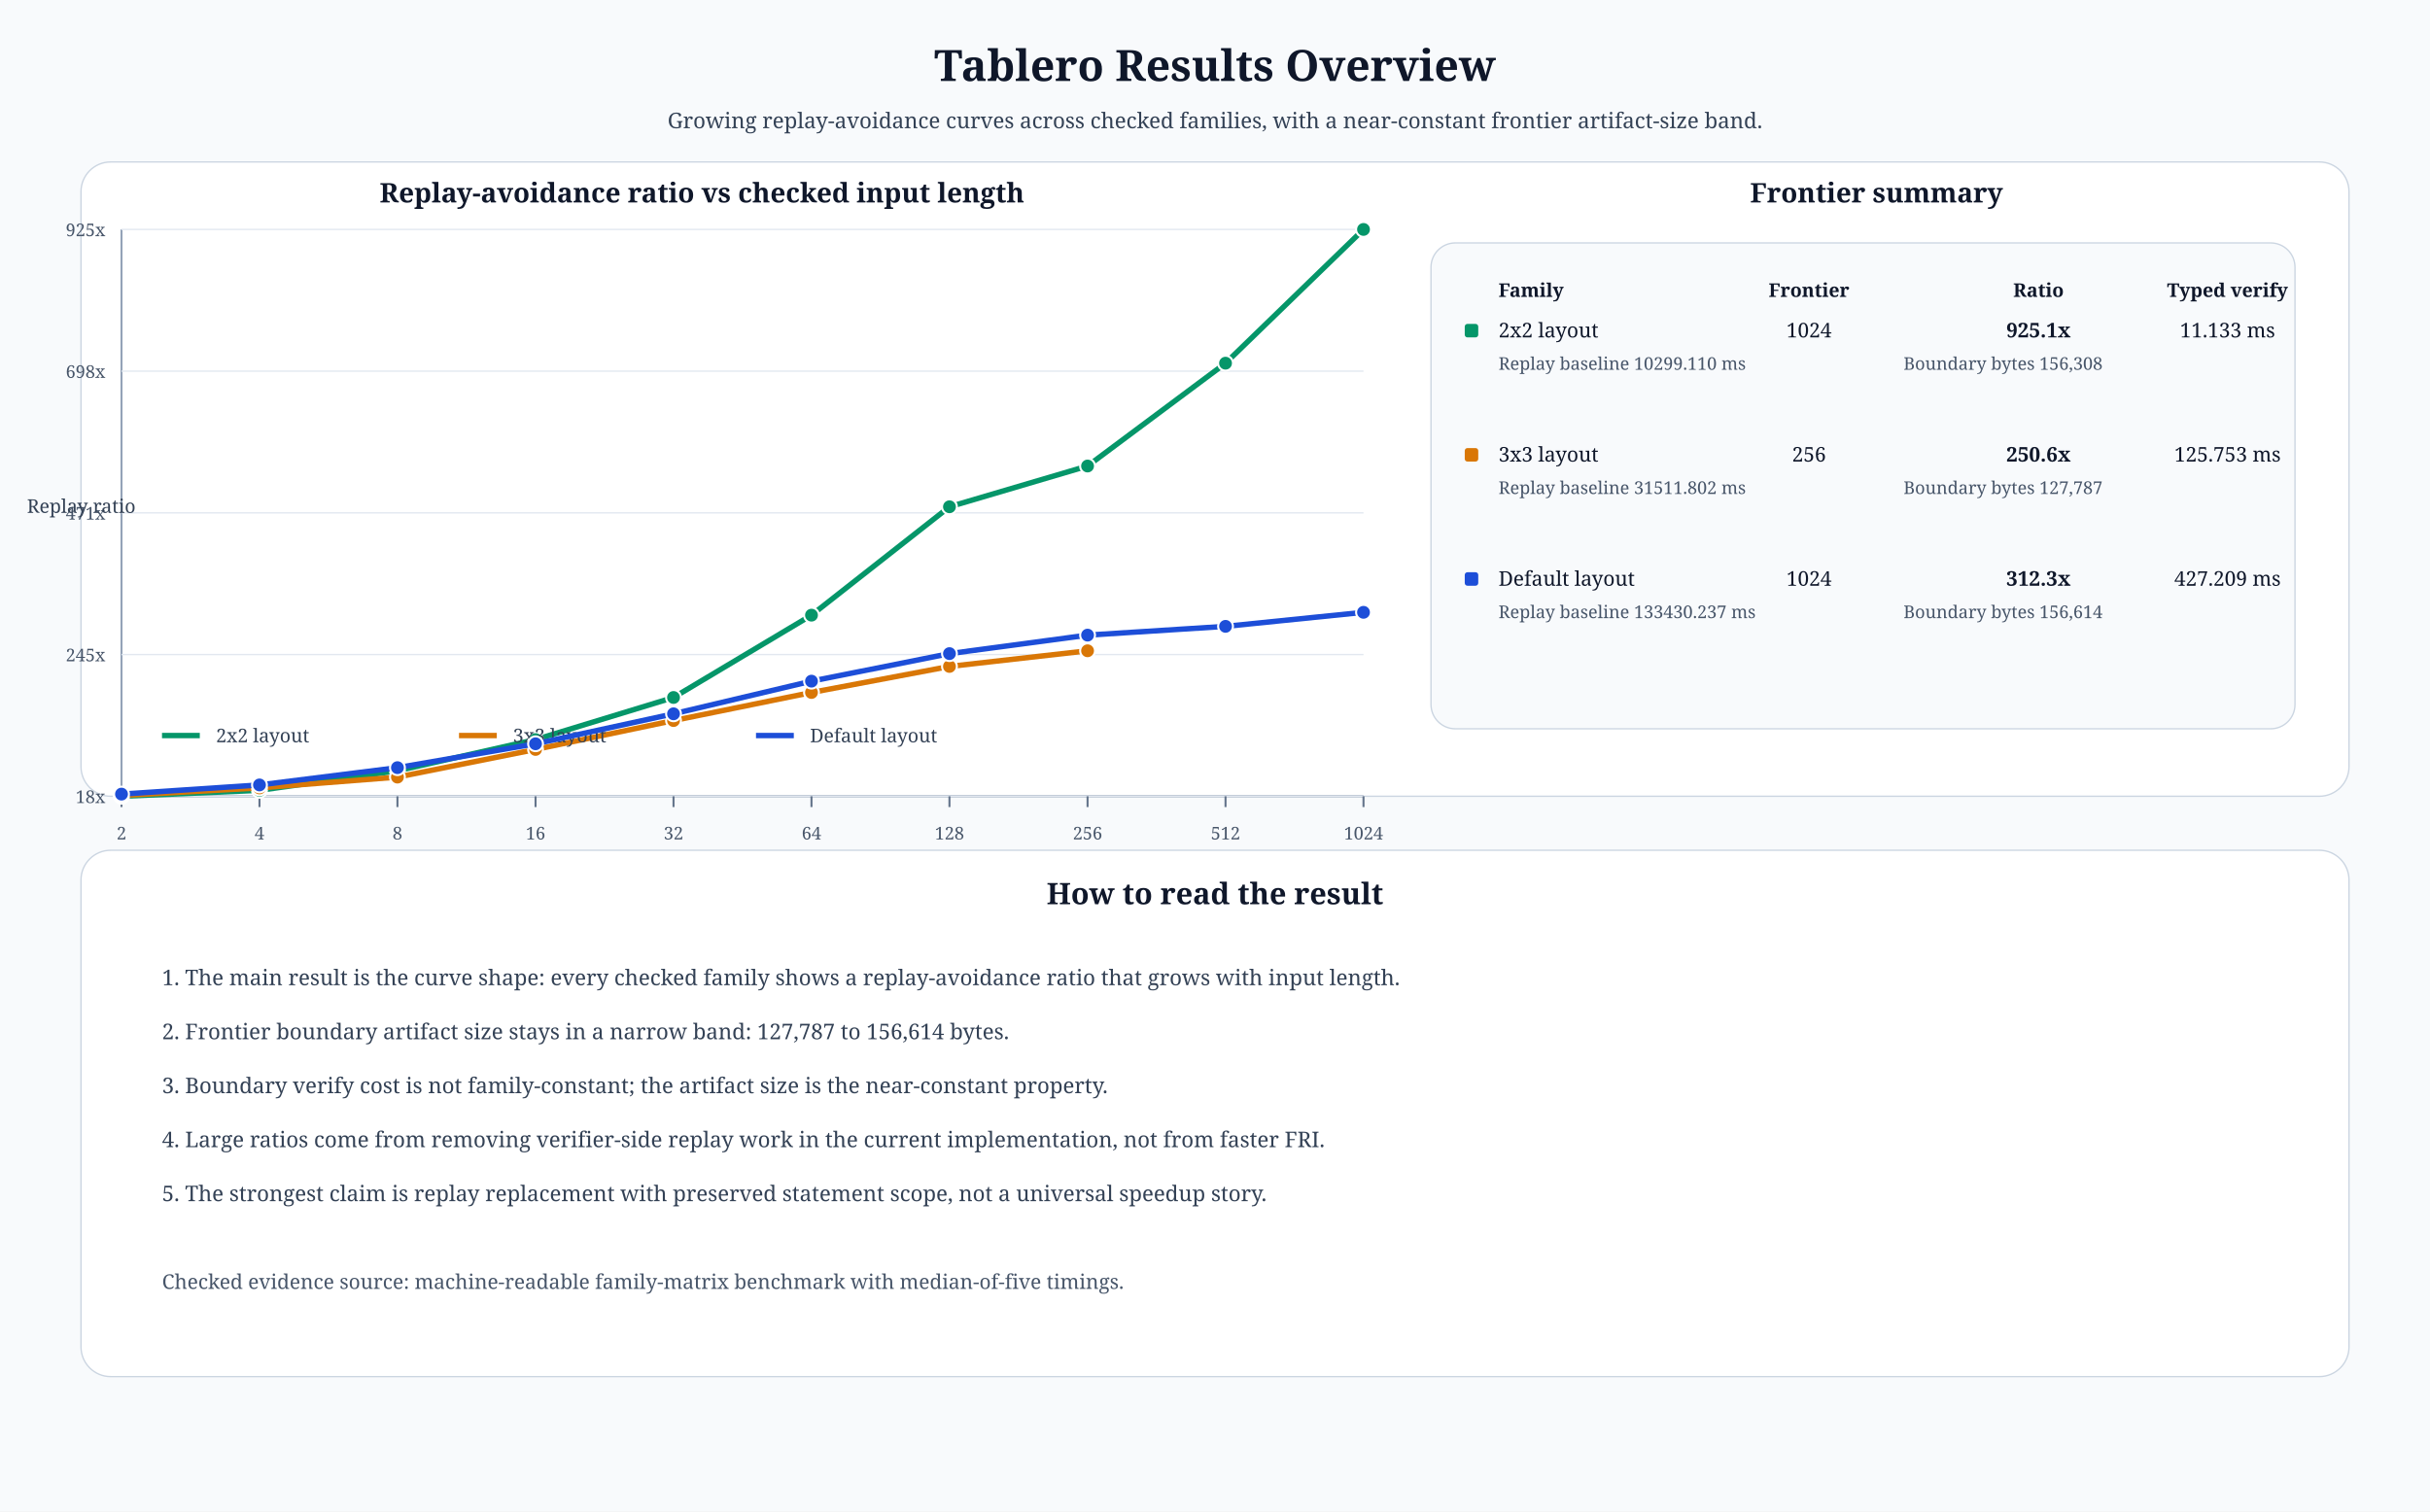
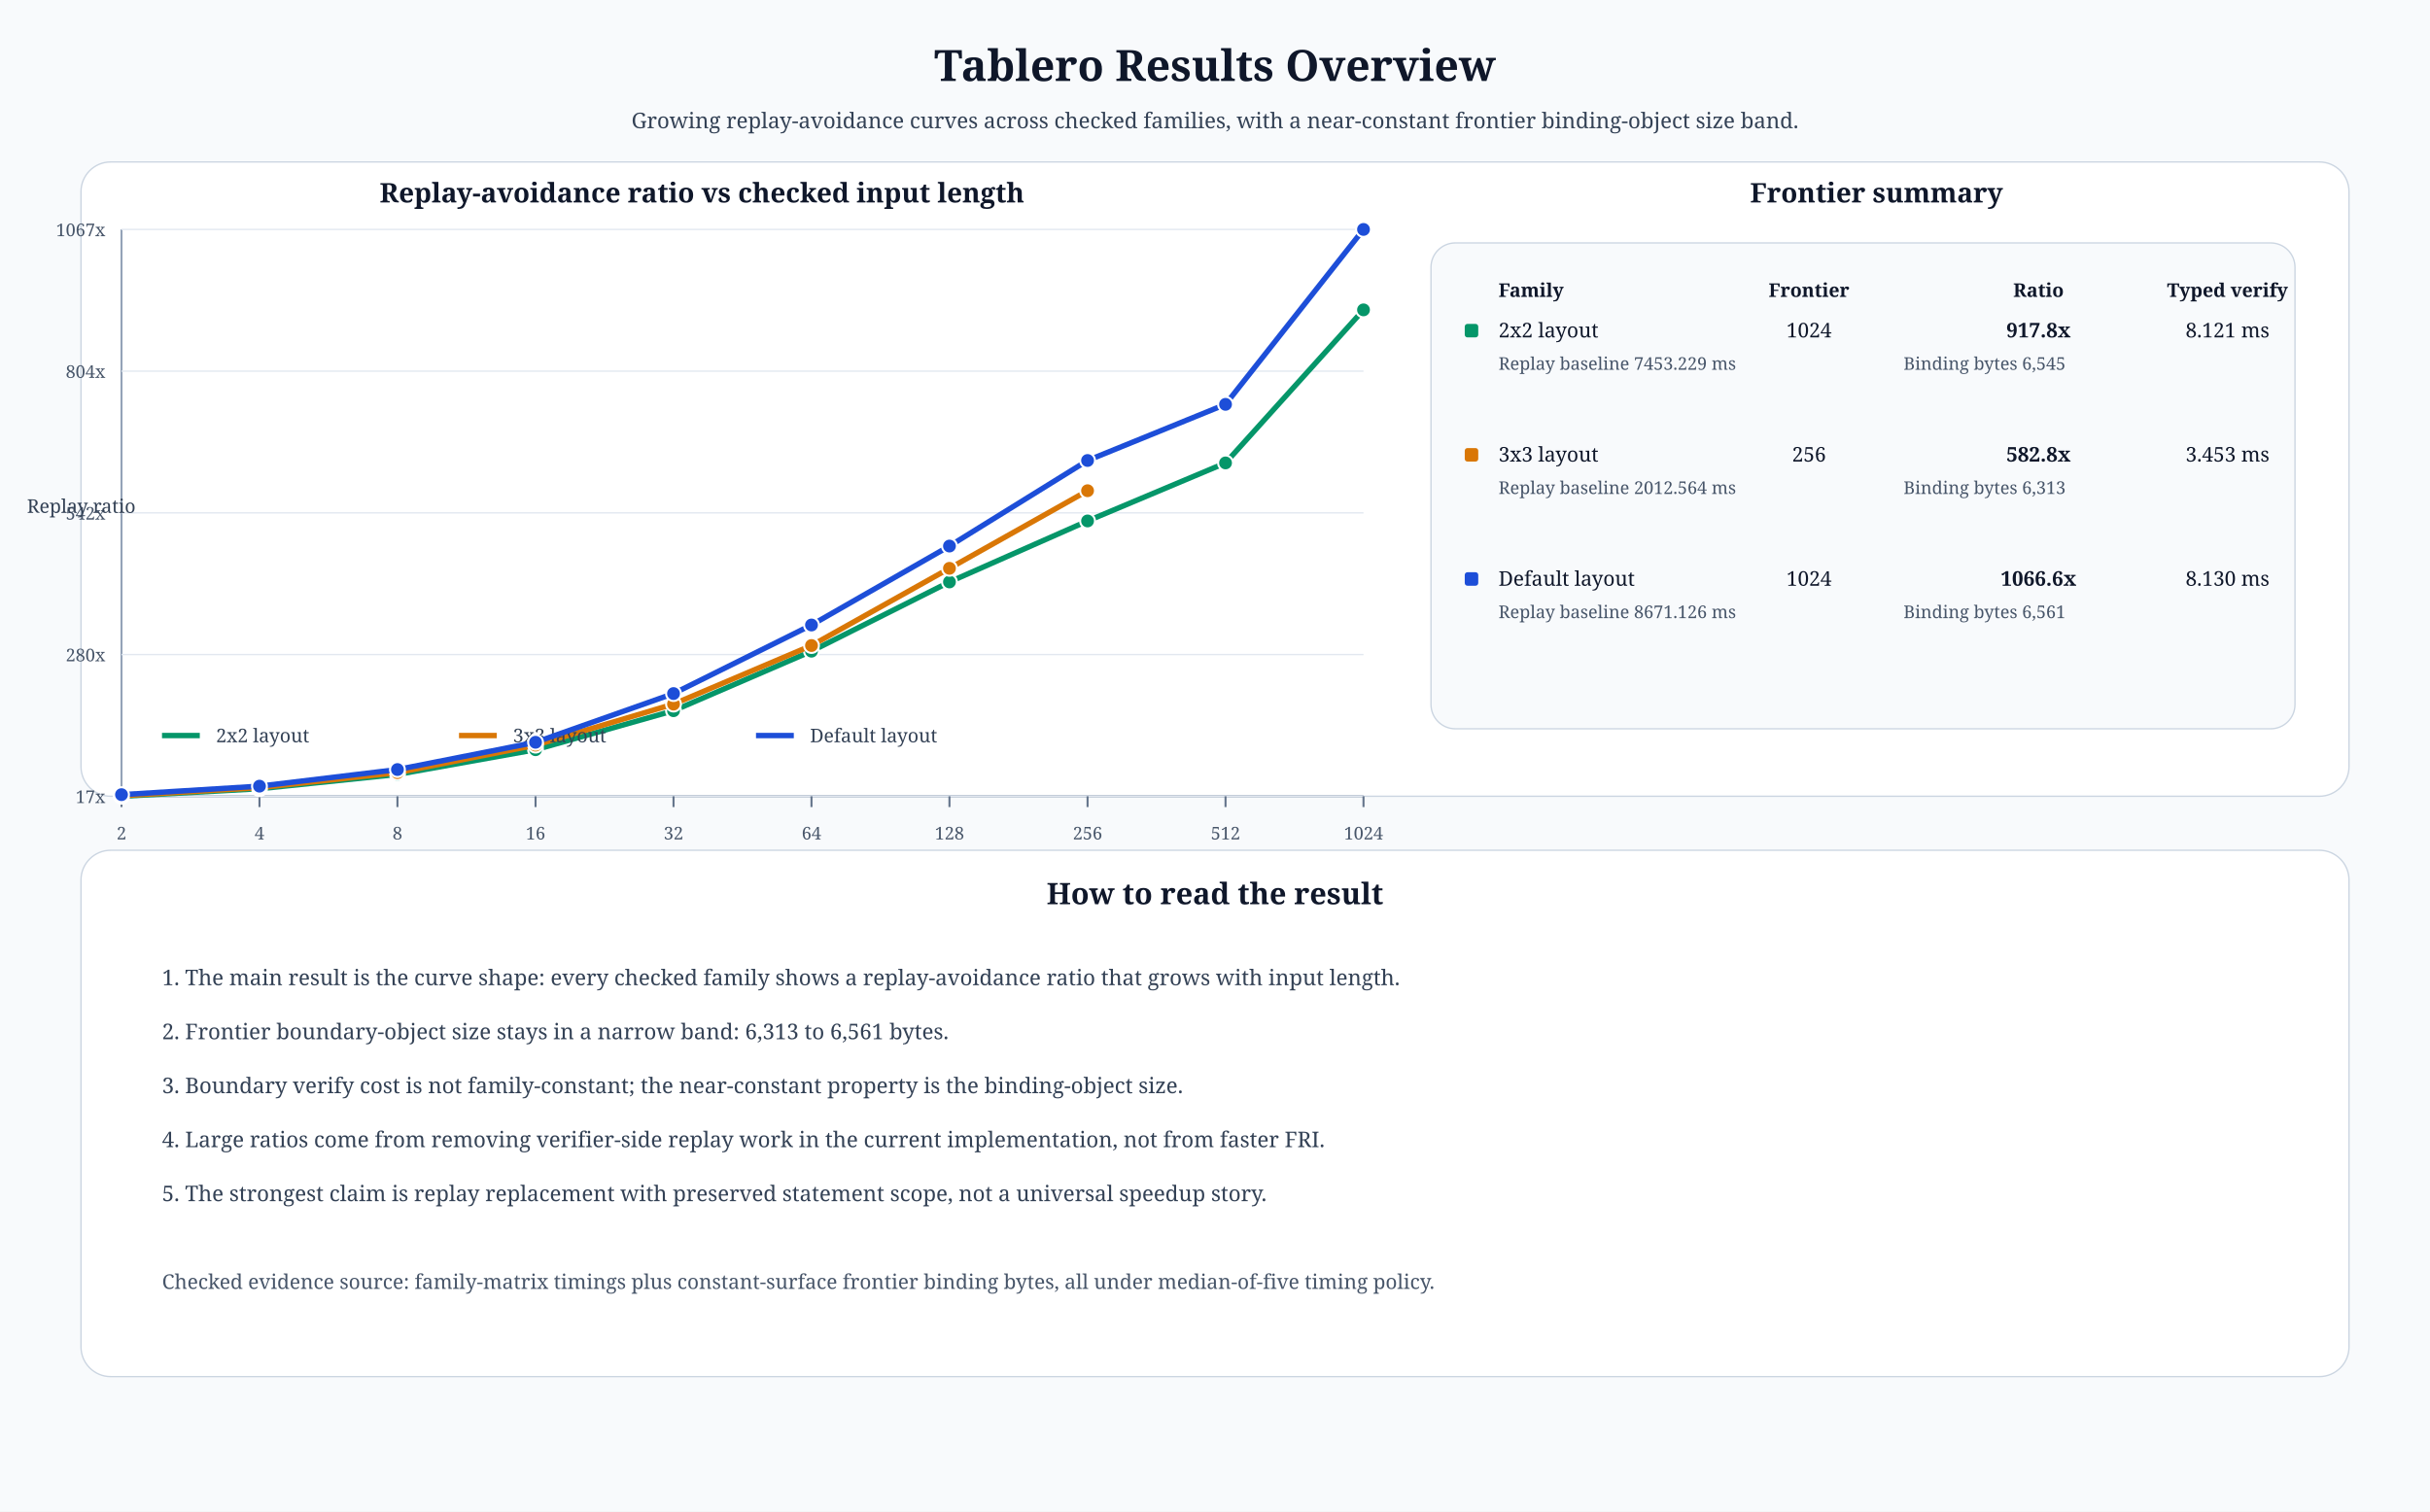
<svg xmlns="http://www.w3.org/2000/svg" width="1800" height="1120" viewBox="0 0 1800 1120">
  <rect width="100%" height="100%" fill="#F8FAFC" />
  <text x="900.0" y="60.0" text-anchor="middle" font-family="STIX Two Text, Georgia, serif" font-size="32" font-weight="700" fill="#0F172A">Tablero Results Overview</text>
-   <text x="900.0" y="95.0" text-anchor="middle" font-family="STIX Two Text, Georgia, serif" font-size="16" font-weight="400" fill="#334155">Growing replay-avoidance curves across checked families, with a near-constant frontier artifact-size band.</text>
+   <text x="900.0" y="95.0" text-anchor="middle" font-family="STIX Two Text, Georgia, serif" font-size="16" font-weight="400" fill="#334155">Growing replay-avoidance curves across checked families, with a near-constant frontier binding-object size band.</text>
  <rect x="60" y="120" width="1680" height="470" rx="22" fill="#FFFFFF" stroke="#CBD5E1" />
  <text x="520.0" y="150.0" text-anchor="middle" font-family="STIX Two Text, Georgia, serif" font-size="20" font-weight="700" fill="#0F172A">Replay-avoidance ratio vs checked input length</text>
  <line x1="90" y1="170" x2="90" y2="590" stroke="#94A3B8" stroke-width="1.5" />
  <line x1="90" y1="590" x2="1010" y2="590" stroke="#94A3B8" stroke-width="1.5" />
  <line x1="90" y1="590.0" x2="1010" y2="590.0" stroke="#E2E8F0" stroke-width="1" />
-   <text x="78.0" y="595.0" text-anchor="end" font-family="STIX Two Text, Georgia, serif" font-size="13" font-weight="400" fill="#475569">18x</text>
+   <text x="78.0" y="595.0" text-anchor="end" font-family="STIX Two Text, Georgia, serif" font-size="13" font-weight="400" fill="#475569">17x</text>
  <line x1="90" y1="485.0" x2="1010" y2="485.0" stroke="#E2E8F0" stroke-width="1" />
-   <text x="78.0" y="490.0" text-anchor="end" font-family="STIX Two Text, Georgia, serif" font-size="13" font-weight="400" fill="#475569">245x</text>
+   <text x="78.0" y="490.0" text-anchor="end" font-family="STIX Two Text, Georgia, serif" font-size="13" font-weight="400" fill="#475569">280x</text>
  <line x1="90" y1="380.0" x2="1010" y2="380.0" stroke="#E2E8F0" stroke-width="1" />
-   <text x="78.0" y="385.0" text-anchor="end" font-family="STIX Two Text, Georgia, serif" font-size="13" font-weight="400" fill="#475569">471x</text>
+   <text x="78.0" y="385.0" text-anchor="end" font-family="STIX Two Text, Georgia, serif" font-size="13" font-weight="400" fill="#475569">542x</text>
  <line x1="90" y1="275.0" x2="1010" y2="275.0" stroke="#E2E8F0" stroke-width="1" />
-   <text x="78.0" y="280.0" text-anchor="end" font-family="STIX Two Text, Georgia, serif" font-size="13" font-weight="400" fill="#475569">698x</text>
+   <text x="78.0" y="280.0" text-anchor="end" font-family="STIX Two Text, Georgia, serif" font-size="13" font-weight="400" fill="#475569">804x</text>
  <line x1="90" y1="170.0" x2="1010" y2="170.0" stroke="#E2E8F0" stroke-width="1" />
-   <text x="78.0" y="175.0" text-anchor="end" font-family="STIX Two Text, Georgia, serif" font-size="13" font-weight="400" fill="#475569">925x</text>
+   <text x="78.0" y="175.0" text-anchor="end" font-family="STIX Two Text, Georgia, serif" font-size="13" font-weight="400" fill="#475569">1067x</text>
  <line x1="90.0" y1="590" x2="90.0" y2="598" stroke="#64748B" stroke-width="1.5" />
  <text x="90.0" y="622.0" text-anchor="middle" font-family="STIX Two Text, Georgia, serif" font-size="13" font-weight="400" fill="#475569">2</text>
  <line x1="192.2" y1="590" x2="192.2" y2="598" stroke="#64748B" stroke-width="1.5" />
  <text x="192.2" y="622.0" text-anchor="middle" font-family="STIX Two Text, Georgia, serif" font-size="13" font-weight="400" fill="#475569">4</text>
  <line x1="294.4" y1="590" x2="294.4" y2="598" stroke="#64748B" stroke-width="1.5" />
  <text x="294.4" y="622.0" text-anchor="middle" font-family="STIX Two Text, Georgia, serif" font-size="13" font-weight="400" fill="#475569">8</text>
  <line x1="396.7" y1="590" x2="396.7" y2="598" stroke="#64748B" stroke-width="1.5" />
  <text x="396.7" y="622.0" text-anchor="middle" font-family="STIX Two Text, Georgia, serif" font-size="13" font-weight="400" fill="#475569">16</text>
  <line x1="498.9" y1="590" x2="498.9" y2="598" stroke="#64748B" stroke-width="1.5" />
  <text x="498.9" y="622.0" text-anchor="middle" font-family="STIX Two Text, Georgia, serif" font-size="13" font-weight="400" fill="#475569">32</text>
  <line x1="601.1" y1="590" x2="601.1" y2="598" stroke="#64748B" stroke-width="1.5" />
  <text x="601.1" y="622.0" text-anchor="middle" font-family="STIX Two Text, Georgia, serif" font-size="13" font-weight="400" fill="#475569">64</text>
  <line x1="703.3" y1="590" x2="703.3" y2="598" stroke="#64748B" stroke-width="1.5" />
  <text x="703.3" y="622.0" text-anchor="middle" font-family="STIX Two Text, Georgia, serif" font-size="13" font-weight="400" fill="#475569">128</text>
  <line x1="805.6" y1="590" x2="805.6" y2="598" stroke="#64748B" stroke-width="1.5" />
  <text x="805.6" y="622.0" text-anchor="middle" font-family="STIX Two Text, Georgia, serif" font-size="13" font-weight="400" fill="#475569">256</text>
  <line x1="907.8" y1="590" x2="907.8" y2="598" stroke="#64748B" stroke-width="1.5" />
  <text x="907.8" y="622.0" text-anchor="middle" font-family="STIX Two Text, Georgia, serif" font-size="13" font-weight="400" fill="#475569">512</text>
  <line x1="1010.0" y1="590" x2="1010.0" y2="598" stroke="#64748B" stroke-width="1.5" />
  <text x="1010.0" y="622.0" text-anchor="middle" font-family="STIX Two Text, Georgia, serif" font-size="13" font-weight="400" fill="#475569">1024</text>
  <text x="550.0" y="650.0" text-anchor="middle" font-family="STIX Two Text, Georgia, serif" font-size="14" font-weight="400" fill="#334155">Checked input length</text>
  <text x="20.0" y="380.0" text-anchor="start" font-family="STIX Two Text, Georgia, serif" font-size="14" font-weight="400" fill="#334155">Replay ratio</text>
-   <polyline fill="none" stroke="#059669" stroke-width="4" points="90.0,590.0 192.2,585.6 294.4,571.1 396.7,548.0 498.9,516.8 601.1,455.8 703.3,375.5 805.6,345.3 907.8,269.1 1010.0,170.0" />
+   <polyline fill="none" stroke="#059669" stroke-width="4" points="90.0,590.0 192.2,584.4 294.4,573.8 396.7,555.5 498.9,526.6 601.1,482.5 703.3,431.2 805.6,386.0 907.8,343.0 1010.0,229.6" />
  <circle cx="90.0" cy="590.0" r="5.5" fill="#059669" stroke="#ffffff" stroke-width="1.5" />
-   <circle cx="192.2" cy="585.6" r="5.5" fill="#059669" stroke="#ffffff" stroke-width="1.5" />
-   <circle cx="294.4" cy="571.1" r="5.5" fill="#059669" stroke="#ffffff" stroke-width="1.5" />
-   <circle cx="396.7" cy="548.0" r="5.5" fill="#059669" stroke="#ffffff" stroke-width="1.5" />
-   <circle cx="498.9" cy="516.8" r="5.5" fill="#059669" stroke="#ffffff" stroke-width="1.5" />
-   <circle cx="601.1" cy="455.8" r="5.5" fill="#059669" stroke="#ffffff" stroke-width="1.5" />
-   <circle cx="703.3" cy="375.5" r="5.5" fill="#059669" stroke="#ffffff" stroke-width="1.5" />
-   <circle cx="805.6" cy="345.3" r="5.5" fill="#059669" stroke="#ffffff" stroke-width="1.5" />
-   <circle cx="907.8" cy="269.1" r="5.5" fill="#059669" stroke="#ffffff" stroke-width="1.5" />
-   <circle cx="1010.0" cy="170.0" r="5.5" fill="#059669" stroke="#ffffff" stroke-width="1.5" />
+   <circle cx="192.2" cy="584.4" r="5.5" fill="#059669" stroke="#ffffff" stroke-width="1.5" />
+   <circle cx="294.4" cy="573.8" r="5.5" fill="#059669" stroke="#ffffff" stroke-width="1.5" />
+   <circle cx="396.7" cy="555.5" r="5.5" fill="#059669" stroke="#ffffff" stroke-width="1.5" />
+   <circle cx="498.9" cy="526.6" r="5.5" fill="#059669" stroke="#ffffff" stroke-width="1.5" />
+   <circle cx="601.1" cy="482.5" r="5.5" fill="#059669" stroke="#ffffff" stroke-width="1.5" />
+   <circle cx="703.3" cy="431.2" r="5.5" fill="#059669" stroke="#ffffff" stroke-width="1.5" />
+   <circle cx="805.6" cy="386.0" r="5.5" fill="#059669" stroke="#ffffff" stroke-width="1.5" />
+   <circle cx="907.8" cy="343.0" r="5.5" fill="#059669" stroke="#ffffff" stroke-width="1.5" />
+   <circle cx="1010.0" cy="229.6" r="5.5" fill="#059669" stroke="#ffffff" stroke-width="1.5" />
  <line x1="120" y1="545" x2="148" y2="545" stroke="#059669" stroke-width="4" />
  <text x="160.0" y="550.0" text-anchor="start" font-family="STIX Two Text, Georgia, serif" font-size="14" font-weight="400" fill="#334155">2x2 layout</text>
-   <polyline fill="none" stroke="#D97706" stroke-width="4" points="90.0,589.4 192.2,583.8 294.4,575.8 396.7,555.3 498.9,533.9 601.1,513.1 703.3,493.8 805.6,482.2" />
-   <circle cx="90.0" cy="589.4" r="5.5" fill="#D97706" stroke="#ffffff" stroke-width="1.5" />
-   <circle cx="192.2" cy="583.8" r="5.5" fill="#D97706" stroke="#ffffff" stroke-width="1.5" />
-   <circle cx="294.4" cy="575.8" r="5.5" fill="#D97706" stroke="#ffffff" stroke-width="1.5" />
-   <circle cx="396.7" cy="555.3" r="5.5" fill="#D97706" stroke="#ffffff" stroke-width="1.5" />
-   <circle cx="498.9" cy="533.9" r="5.5" fill="#D97706" stroke="#ffffff" stroke-width="1.5" />
-   <circle cx="601.1" cy="513.1" r="5.5" fill="#D97706" stroke="#ffffff" stroke-width="1.5" />
-   <circle cx="703.3" cy="493.8" r="5.5" fill="#D97706" stroke="#ffffff" stroke-width="1.5" />
-   <circle cx="805.6" cy="482.2" r="5.5" fill="#D97706" stroke="#ffffff" stroke-width="1.5" />
+   <polyline fill="none" stroke="#D97706" stroke-width="4" points="90.0,589.6 192.2,583.6 294.4,572.5 396.7,552.1 498.9,521.7 601.1,478.3 703.3,421.1 805.6,363.6" />
+   <circle cx="90.0" cy="589.6" r="5.5" fill="#D97706" stroke="#ffffff" stroke-width="1.5" />
+   <circle cx="192.2" cy="583.6" r="5.5" fill="#D97706" stroke="#ffffff" stroke-width="1.5" />
+   <circle cx="294.4" cy="572.5" r="5.5" fill="#D97706" stroke="#ffffff" stroke-width="1.5" />
+   <circle cx="396.7" cy="552.1" r="5.5" fill="#D97706" stroke="#ffffff" stroke-width="1.5" />
+   <circle cx="498.9" cy="521.7" r="5.5" fill="#D97706" stroke="#ffffff" stroke-width="1.5" />
+   <circle cx="601.1" cy="478.3" r="5.5" fill="#D97706" stroke="#ffffff" stroke-width="1.5" />
+   <circle cx="703.3" cy="421.1" r="5.5" fill="#D97706" stroke="#ffffff" stroke-width="1.5" />
+   <circle cx="805.6" cy="363.6" r="5.5" fill="#D97706" stroke="#ffffff" stroke-width="1.5" />
  <line x1="340" y1="545" x2="368" y2="545" stroke="#D97706" stroke-width="4" />
  <text x="380.0" y="550.0" text-anchor="start" font-family="STIX Two Text, Georgia, serif" font-size="14" font-weight="400" fill="#334155">3x3 layout</text>
-   <polyline fill="none" stroke="#1D4ED8" stroke-width="4" points="90.0,588.4 192.2,581.6 294.4,568.8 396.7,551.1 498.9,528.9 601.1,504.7 703.3,484.3 805.6,470.6 907.8,464.1 1010.0,453.7" />
-   <circle cx="90.0" cy="588.4" r="5.5" fill="#1D4ED8" stroke="#ffffff" stroke-width="1.5" />
-   <circle cx="192.2" cy="581.6" r="5.5" fill="#1D4ED8" stroke="#ffffff" stroke-width="1.5" />
-   <circle cx="294.4" cy="568.8" r="5.5" fill="#1D4ED8" stroke="#ffffff" stroke-width="1.5" />
-   <circle cx="396.7" cy="551.1" r="5.5" fill="#1D4ED8" stroke="#ffffff" stroke-width="1.5" />
-   <circle cx="498.9" cy="528.9" r="5.5" fill="#1D4ED8" stroke="#ffffff" stroke-width="1.5" />
-   <circle cx="601.1" cy="504.7" r="5.5" fill="#1D4ED8" stroke="#ffffff" stroke-width="1.5" />
-   <circle cx="703.3" cy="484.3" r="5.5" fill="#1D4ED8" stroke="#ffffff" stroke-width="1.5" />
-   <circle cx="805.6" cy="470.6" r="5.5" fill="#1D4ED8" stroke="#ffffff" stroke-width="1.5" />
-   <circle cx="907.8" cy="464.1" r="5.5" fill="#1D4ED8" stroke="#ffffff" stroke-width="1.5" />
-   <circle cx="1010.0" cy="453.7" r="5.5" fill="#1D4ED8" stroke="#ffffff" stroke-width="1.5" />
+   <polyline fill="none" stroke="#1D4ED8" stroke-width="4" points="90.0,588.8 192.2,582.5 294.4,570.2 396.7,550.0 498.9,513.9 601.1,463.1 703.3,404.6 805.6,341.2 907.8,299.6 1010.0,170.0" />
+   <circle cx="90.0" cy="588.8" r="5.5" fill="#1D4ED8" stroke="#ffffff" stroke-width="1.5" />
+   <circle cx="192.2" cy="582.5" r="5.5" fill="#1D4ED8" stroke="#ffffff" stroke-width="1.5" />
+   <circle cx="294.4" cy="570.2" r="5.5" fill="#1D4ED8" stroke="#ffffff" stroke-width="1.5" />
+   <circle cx="396.7" cy="550.0" r="5.5" fill="#1D4ED8" stroke="#ffffff" stroke-width="1.5" />
+   <circle cx="498.9" cy="513.9" r="5.5" fill="#1D4ED8" stroke="#ffffff" stroke-width="1.5" />
+   <circle cx="601.1" cy="463.1" r="5.5" fill="#1D4ED8" stroke="#ffffff" stroke-width="1.5" />
+   <circle cx="703.3" cy="404.6" r="5.5" fill="#1D4ED8" stroke="#ffffff" stroke-width="1.5" />
+   <circle cx="805.6" cy="341.2" r="5.5" fill="#1D4ED8" stroke="#ffffff" stroke-width="1.5" />
+   <circle cx="907.8" cy="299.6" r="5.5" fill="#1D4ED8" stroke="#ffffff" stroke-width="1.5" />
+   <circle cx="1010.0" cy="170.0" r="5.5" fill="#1D4ED8" stroke="#ffffff" stroke-width="1.5" />
  <line x1="560" y1="545" x2="588" y2="545" stroke="#1D4ED8" stroke-width="4" />
  <text x="600.0" y="550.0" text-anchor="start" font-family="STIX Two Text, Georgia, serif" font-size="14" font-weight="400" fill="#334155">Default layout</text>
  <text x="1390.0" y="150.0" text-anchor="middle" font-family="STIX Two Text, Georgia, serif" font-size="20" font-weight="700" fill="#0F172A">Frontier summary</text>
  <rect x="1060" y="180" width="640" height="360" rx="18" fill="#F8FAFC" stroke="#CBD5E1" />
  <text x="1110.0" y="220.0" text-anchor="start" font-family="STIX Two Text, Georgia, serif" font-size="14" font-weight="700" fill="#0F172A">Family</text>
  <text x="1340.0" y="220.0" text-anchor="middle" font-family="STIX Two Text, Georgia, serif" font-size="14" font-weight="700" fill="#0F172A">Frontier</text>
  <text x="1510.0" y="220.0" text-anchor="middle" font-family="STIX Two Text, Georgia, serif" font-size="14" font-weight="700" fill="#0F172A">Ratio</text>
  <text x="1650.0" y="220.0" text-anchor="middle" font-family="STIX Two Text, Georgia, serif" font-size="14" font-weight="700" fill="#0F172A">Typed verify</text>
  <rect x="1085" y="240" width="10" height="10" rx="2" fill="#059669" />
  <text x="1110.0" y="250.0" text-anchor="start" font-family="STIX Two Text, Georgia, serif" font-size="15" font-weight="400" fill="#0F172A">2x2 layout</text>
  <text x="1340.0" y="250.0" text-anchor="middle" font-family="STIX Two Text, Georgia, serif" font-size="15" font-weight="400" fill="#0F172A">1024</text>
-   <text x="1510.0" y="250.0" text-anchor="middle" font-family="STIX Two Text, Georgia, serif" font-size="15" font-weight="700" fill="#0F172A">925.1x</text>
-   <text x="1650.0" y="250.0" text-anchor="middle" font-family="STIX Two Text, Georgia, serif" font-size="15" font-weight="400" fill="#0F172A">11.133 ms</text>
-   <text x="1110.0" y="274.0" text-anchor="start" font-family="STIX Two Text, Georgia, serif" font-size="13" font-weight="400" fill="#475569">Replay baseline 10299.110 ms</text>
-   <text x="1410.0" y="274.0" text-anchor="start" font-family="STIX Two Text, Georgia, serif" font-size="13" font-weight="400" fill="#475569">Boundary bytes 156,308</text>
+   <text x="1510.0" y="250.0" text-anchor="middle" font-family="STIX Two Text, Georgia, serif" font-size="15" font-weight="700" fill="#0F172A">917.8x</text>
+   <text x="1650.0" y="250.0" text-anchor="middle" font-family="STIX Two Text, Georgia, serif" font-size="15" font-weight="400" fill="#0F172A">8.121 ms</text>
+   <text x="1110.0" y="274.0" text-anchor="start" font-family="STIX Two Text, Georgia, serif" font-size="13" font-weight="400" fill="#475569">Replay baseline 7453.229 ms</text>
+   <text x="1410.0" y="274.0" text-anchor="start" font-family="STIX Two Text, Georgia, serif" font-size="13" font-weight="400" fill="#475569">Binding bytes 6,545</text>
  <rect x="1085" y="332" width="10" height="10" rx="2" fill="#D97706" />
  <text x="1110.0" y="342.0" text-anchor="start" font-family="STIX Two Text, Georgia, serif" font-size="15" font-weight="400" fill="#0F172A">3x3 layout</text>
  <text x="1340.0" y="342.0" text-anchor="middle" font-family="STIX Two Text, Georgia, serif" font-size="15" font-weight="400" fill="#0F172A">256</text>
-   <text x="1510.0" y="342.0" text-anchor="middle" font-family="STIX Two Text, Georgia, serif" font-size="15" font-weight="700" fill="#0F172A">250.6x</text>
-   <text x="1650.0" y="342.0" text-anchor="middle" font-family="STIX Two Text, Georgia, serif" font-size="15" font-weight="400" fill="#0F172A">125.753 ms</text>
-   <text x="1110.0" y="366.0" text-anchor="start" font-family="STIX Two Text, Georgia, serif" font-size="13" font-weight="400" fill="#475569">Replay baseline 31511.802 ms</text>
-   <text x="1410.0" y="366.0" text-anchor="start" font-family="STIX Two Text, Georgia, serif" font-size="13" font-weight="400" fill="#475569">Boundary bytes 127,787</text>
+   <text x="1510.0" y="342.0" text-anchor="middle" font-family="STIX Two Text, Georgia, serif" font-size="15" font-weight="700" fill="#0F172A">582.8x</text>
+   <text x="1650.0" y="342.0" text-anchor="middle" font-family="STIX Two Text, Georgia, serif" font-size="15" font-weight="400" fill="#0F172A">3.453 ms</text>
+   <text x="1110.0" y="366.0" text-anchor="start" font-family="STIX Two Text, Georgia, serif" font-size="13" font-weight="400" fill="#475569">Replay baseline 2012.564 ms</text>
+   <text x="1410.0" y="366.0" text-anchor="start" font-family="STIX Two Text, Georgia, serif" font-size="13" font-weight="400" fill="#475569">Binding bytes 6,313</text>
  <rect x="1085" y="424" width="10" height="10" rx="2" fill="#1D4ED8" />
  <text x="1110.0" y="434.0" text-anchor="start" font-family="STIX Two Text, Georgia, serif" font-size="15" font-weight="400" fill="#0F172A">Default layout</text>
  <text x="1340.0" y="434.0" text-anchor="middle" font-family="STIX Two Text, Georgia, serif" font-size="15" font-weight="400" fill="#0F172A">1024</text>
-   <text x="1510.0" y="434.0" text-anchor="middle" font-family="STIX Two Text, Georgia, serif" font-size="15" font-weight="700" fill="#0F172A">312.3x</text>
-   <text x="1650.0" y="434.0" text-anchor="middle" font-family="STIX Two Text, Georgia, serif" font-size="15" font-weight="400" fill="#0F172A">427.209 ms</text>
-   <text x="1110.0" y="458.0" text-anchor="start" font-family="STIX Two Text, Georgia, serif" font-size="13" font-weight="400" fill="#475569">Replay baseline 133430.237 ms</text>
-   <text x="1410.0" y="458.0" text-anchor="start" font-family="STIX Two Text, Georgia, serif" font-size="13" font-weight="400" fill="#475569">Boundary bytes 156,614</text>
+   <text x="1510.0" y="434.0" text-anchor="middle" font-family="STIX Two Text, Georgia, serif" font-size="15" font-weight="700" fill="#0F172A">1066.6x</text>
+   <text x="1650.0" y="434.0" text-anchor="middle" font-family="STIX Two Text, Georgia, serif" font-size="15" font-weight="400" fill="#0F172A">8.130 ms</text>
+   <text x="1110.0" y="458.0" text-anchor="start" font-family="STIX Two Text, Georgia, serif" font-size="13" font-weight="400" fill="#475569">Replay baseline 8671.126 ms</text>
+   <text x="1410.0" y="458.0" text-anchor="start" font-family="STIX Two Text, Georgia, serif" font-size="13" font-weight="400" fill="#475569">Binding bytes 6,561</text>
  <rect x="60" y="630" width="1680" height="390" rx="22" fill="#FFFFFF" stroke="#CBD5E1" />
  <text x="900.0" y="670.0" text-anchor="middle" font-family="STIX Two Text, Georgia, serif" font-size="22" font-weight="700" fill="#0F172A">How to read the result</text>
  <text x="120.0" y="730.0" text-anchor="start" font-family="STIX Two Text, Georgia, serif" font-size="16" font-weight="400" fill="#334155">1. The main result is the curve shape: every checked family shows a replay-avoidance ratio that grows with input length.</text>
-   <text x="120.0" y="770.0" text-anchor="start" font-family="STIX Two Text, Georgia, serif" font-size="16" font-weight="400" fill="#334155">2. Frontier boundary artifact size stays in a narrow band: 127,787 to 156,614 bytes.</text>
-   <text x="120.0" y="810.0" text-anchor="start" font-family="STIX Two Text, Georgia, serif" font-size="16" font-weight="400" fill="#334155">3. Boundary verify cost is not family-constant; the artifact size is the near-constant property.</text>
+   <text x="120.0" y="770.0" text-anchor="start" font-family="STIX Two Text, Georgia, serif" font-size="16" font-weight="400" fill="#334155">2. Frontier boundary-object size stays in a narrow band: 6,313 to 6,561 bytes.</text>
+   <text x="120.0" y="810.0" text-anchor="start" font-family="STIX Two Text, Georgia, serif" font-size="16" font-weight="400" fill="#334155">3. Boundary verify cost is not family-constant; the near-constant property is the binding-object size.</text>
  <text x="120.0" y="850.0" text-anchor="start" font-family="STIX Two Text, Georgia, serif" font-size="16" font-weight="400" fill="#334155">4. Large ratios come from removing verifier-side replay work in the current implementation, not from faster FRI.</text>
  <text x="120.0" y="890.0" text-anchor="start" font-family="STIX Two Text, Georgia, serif" font-size="16" font-weight="400" fill="#334155">5. The strongest claim is replay replacement with preserved statement scope, not a universal speedup story.</text>
-   <text x="120.0" y="955.0" text-anchor="start" font-family="STIX Two Text, Georgia, serif" font-size="15" font-weight="400" fill="#475569">Checked evidence source: machine-readable family-matrix benchmark with median-of-five timings.</text>
+   <text x="120.0" y="955.0" text-anchor="start" font-family="STIX Two Text, Georgia, serif" font-size="15" font-weight="400" fill="#475569">Checked evidence source: family-matrix timings plus constant-surface frontier binding bytes, all under median-of-five timing policy.</text>
</svg>
